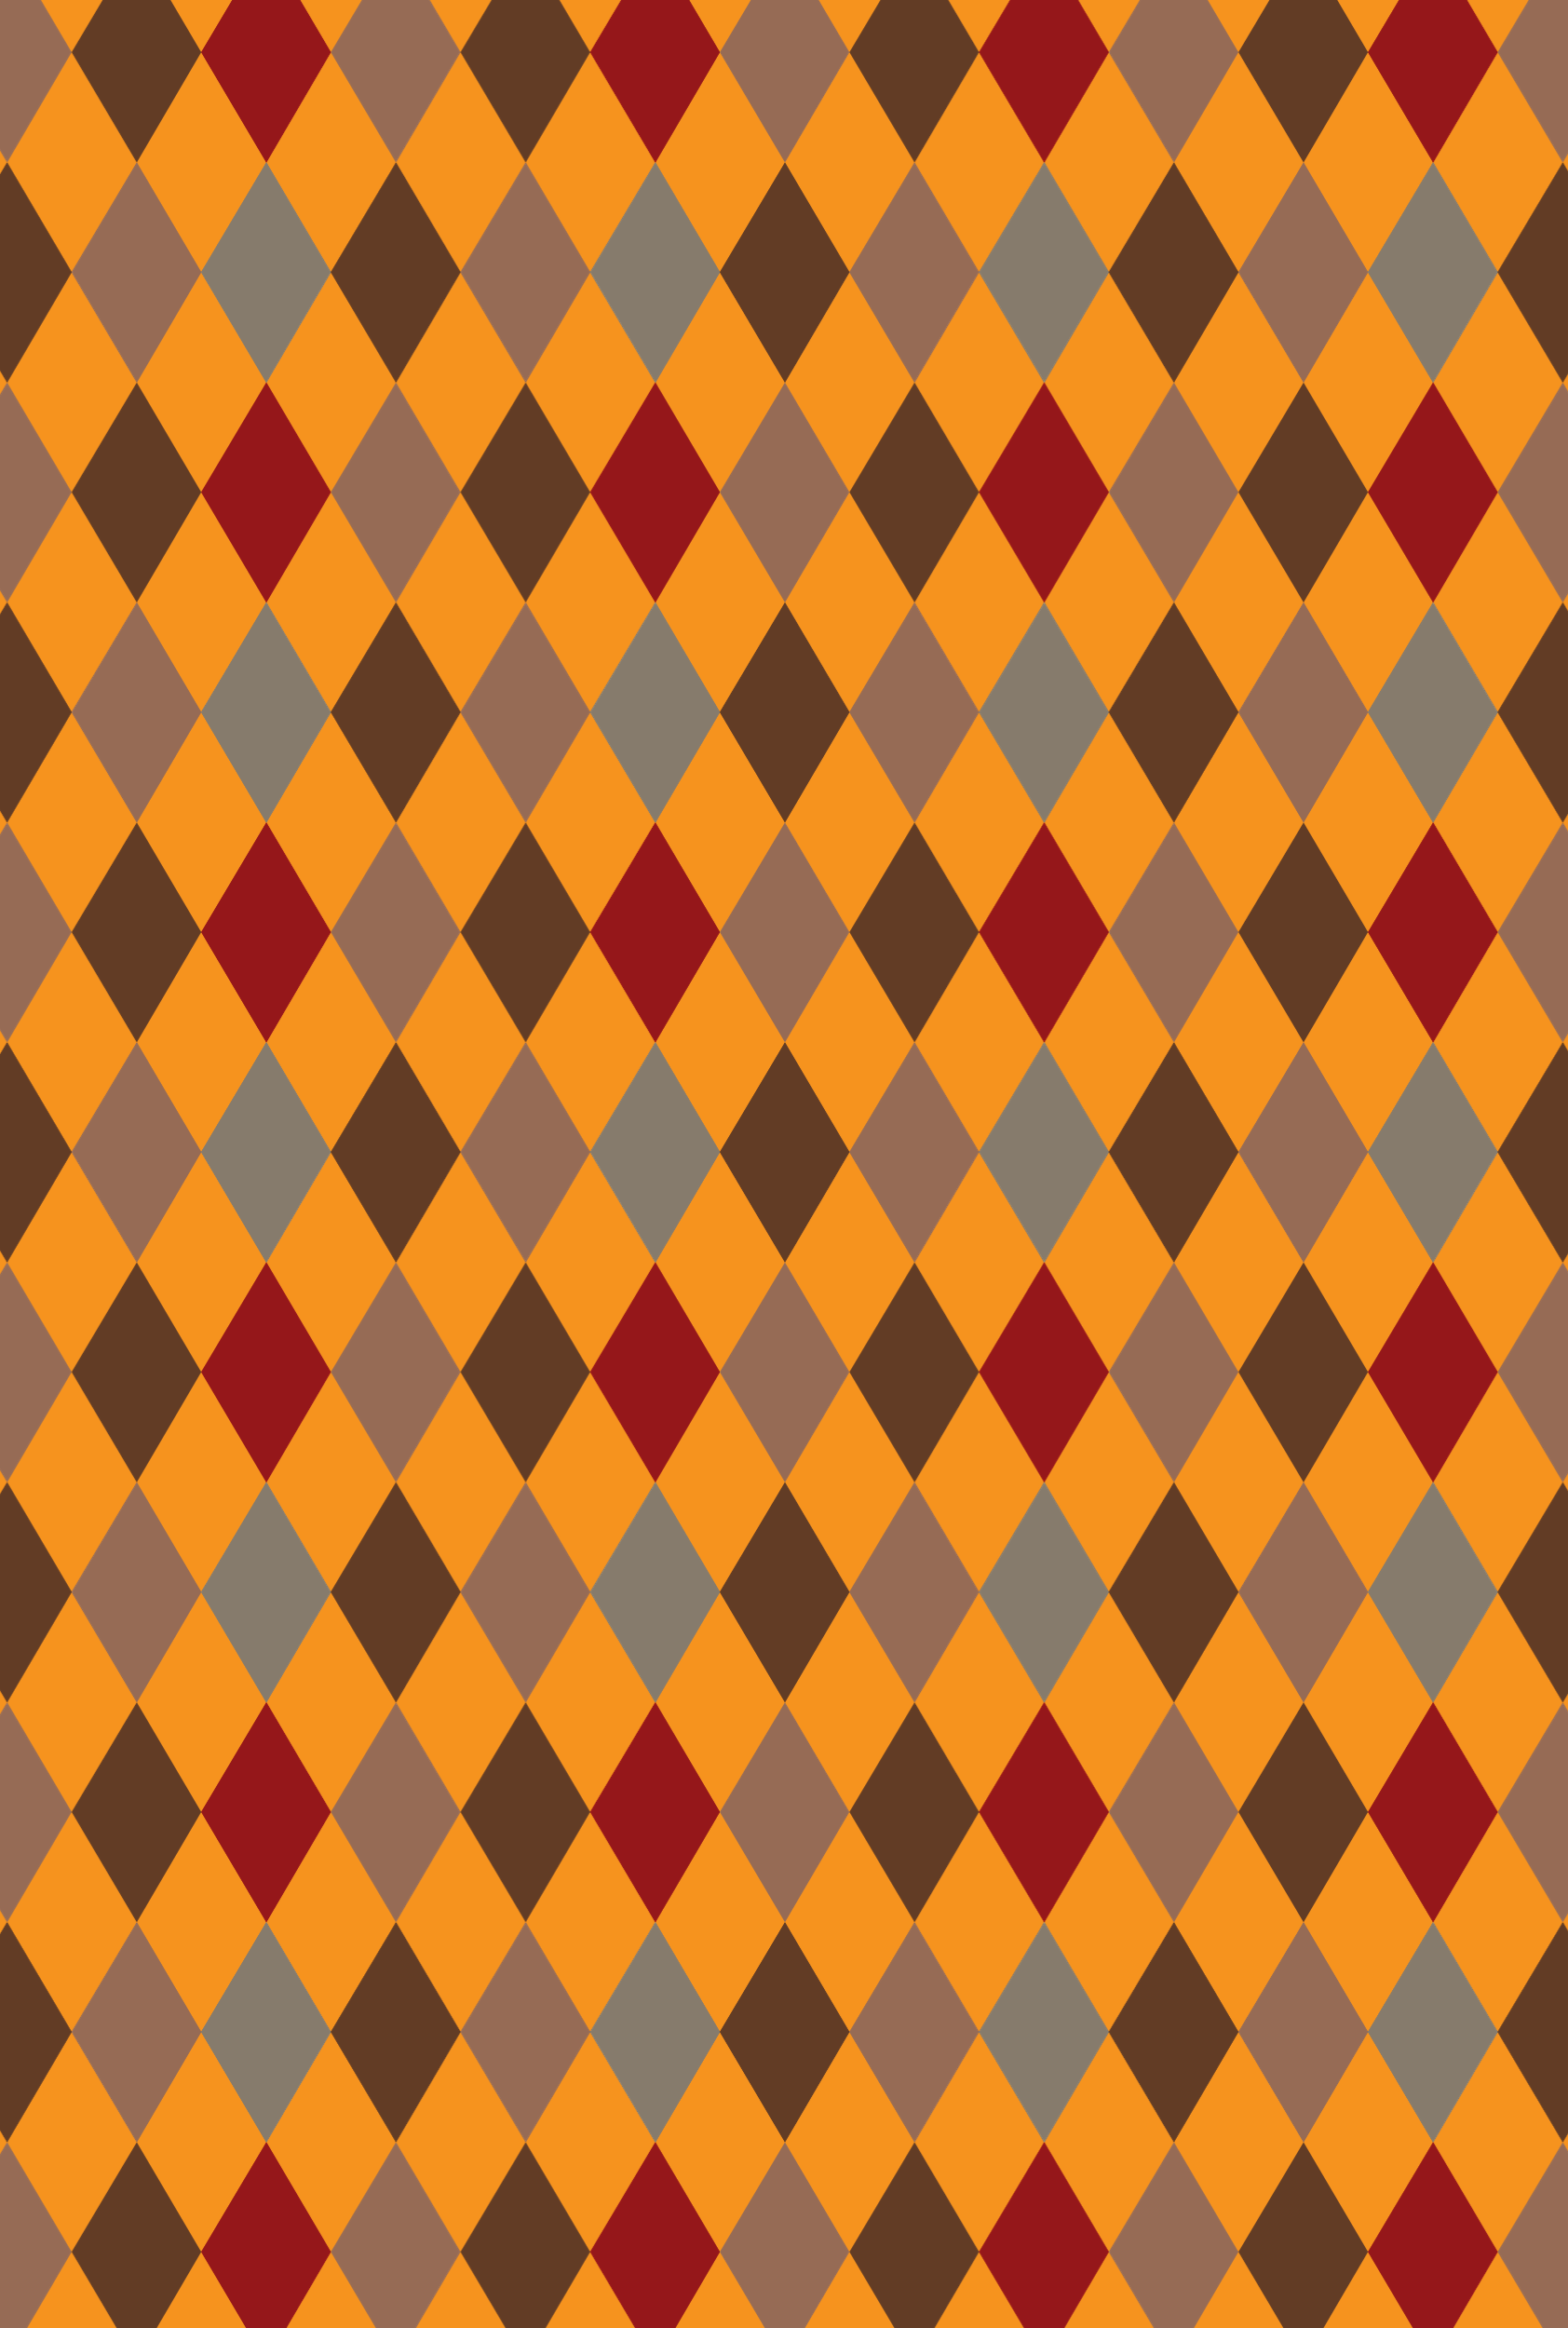
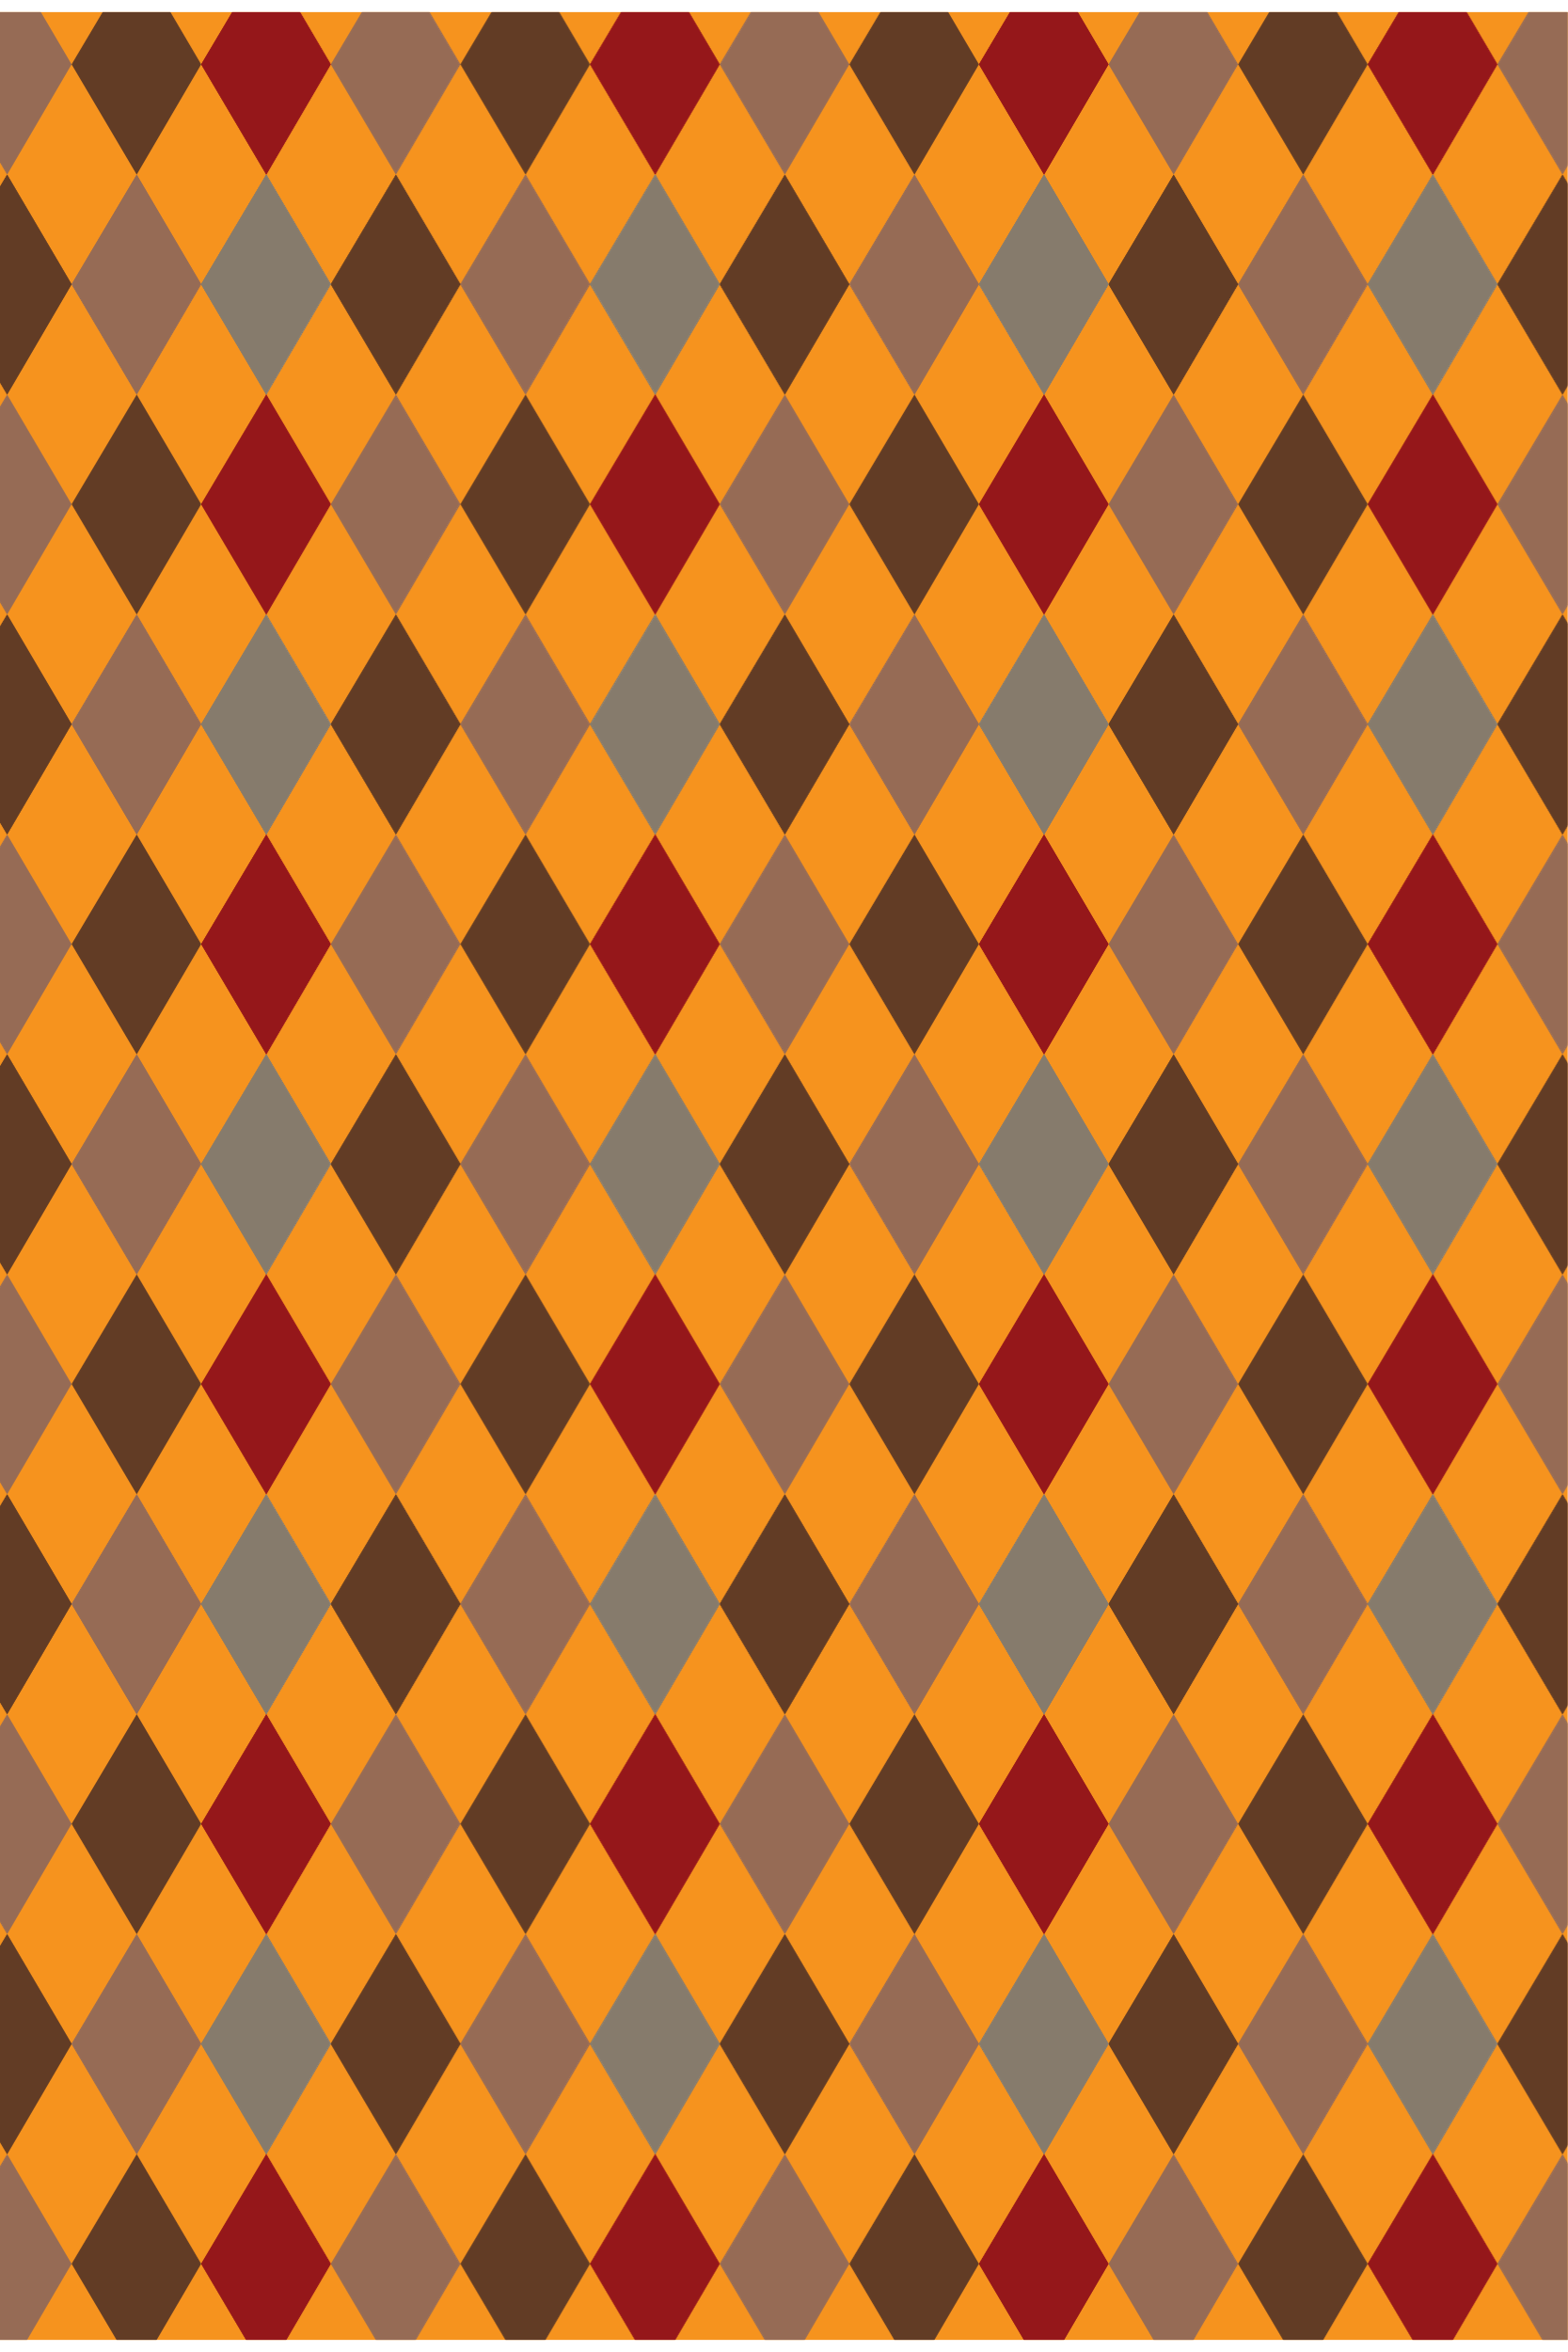
- <svg xmlns="http://www.w3.org/2000/svg" xmlns:xlink="http://www.w3.org/1999/xlink" version="1.1" id="Layer_1" x="0px" y="0px" viewBox="0 0 243.1 360.9" xml:space="preserve" width="243.1" height="360.9">
+ <svg xmlns="http://www.w3.org/2000/svg" xmlns:xlink="http://www.w3.org/1999/xlink" version="1.1" id="Layer_1" x="0px" y="0px" viewBox="0 0 243.1 360.9" xml:space="preserve" width="1" height="1.5">
  <defs id="defs32">
    <pattern xlink:href="#Diamond_Harlequin_Color" id="pattern32" patternTransform="translate(-19,-28.7)" />
  </defs>
  <style type="text/css" id="style1">
	.st0{fill:none;}
	.st1{fill:#867B6C;}
	.st2{fill:#966B55;}
	.st3{fill:#623C25;}
	.st4{fill:#95171A;}
	.st5{fill:url(#Diamond_Harlequin_Color);stroke:#231F20;stroke-miterlimit:10;}
</style>
  <pattern y="70.9" width="60.3" height="68.2" patternUnits="userSpaceOnUse" id="Diamond_Harlequin_Color" viewBox="10.1 -85.3 60.3 68.2" style="overflow:visible">
    <g id="g32">
      <polygon class="st0" points="10.1,-85.3 70.4,-85.3 70.4,-17.1 10.1,-17.1   " id="polygon1" />
      <g id="g2">
        <polygon class="st1" points="80.4,-17.1 70.4,-34.1 60.3,-17.1 70.4,0    " id="polygon2" />
      </g>
      <g id="g6">
        <polygon class="st1" points="80.4,-17.1 70.4,-34.1 60.3,-17.1 70.4,0    " id="polygon3" />
        <polygon class="st2" points="60.3,-17.1 50.3,-34.1 40.2,-17.1 50.3,0    " id="polygon4" />
        <polygon class="st3" points="40.2,-17.1 30.2,-34.1 20.1,-17.1 30.2,0    " id="polygon5" />
        <polygon class="st1" points="20.1,-17.1 10.1,-34.1 0,-17.1 10.1,0    " id="polygon6" />
      </g>
      <g id="g7">
        <polygon class="st1" points="20.1,-17.1 10.1,-34.1 0,-17.1 10.1,0    " id="polygon7" />
      </g>
      <g id="g10">
        <polygon class="st1" points="80.4,-17.1 70.4,-34.1 60.3,-17.1 70.4,0    " id="polygon8" />
        <polygon class="st4" points="80.4,-51.2 70.4,-68.2 60.3,-51.2 70.4,-34.1    " id="polygon9" />
        <polygon class="st1" points="80.4,-85.3 70.4,-102.4 60.3,-85.3 70.4,-68.2    " id="polygon10" />
      </g>
      <g id="g22">
        <polygon class="st1" points="80.4,-17.1 70.4,-34.1 60.3,-17.1 70.4,0    " id="polygon11" />
        <polygon class="st2" points="60.3,-17.1 50.3,-34.1 40.2,-17.1 50.3,0    " id="polygon12" />
        <polygon class="st3" points="40.2,-17.1 30.2,-34.1 20.1,-17.1 30.2,0    " id="polygon13" />
        <polygon class="st1" points="20.1,-17.1 10.1,-34.1 0,-17.1 10.1,0    " id="polygon14" />
        <polygon class="st4" points="80.4,-51.2 70.4,-68.2 60.3,-51.2 70.4,-34.1    " id="polygon15" />
        <polygon class="st3" points="60.3,-51.2 50.3,-68.2 40.2,-51.2 50.3,-34.1    " id="polygon16" />
        <polygon class="st2" points="40.2,-51.2 30.2,-68.2 20.1,-51.2 30.2,-34.1    " id="polygon17" />
        <polygon class="st4" points="20.1,-51.2 10.1,-68.2 0,-51.2 10.1,-34.1    " id="polygon18" />
        <polygon class="st1" points="80.4,-85.3 70.4,-102.4 60.3,-85.3 70.4,-68.2    " id="polygon19" />
        <polygon class="st2" points="60.3,-85.3 50.3,-102.4 40.2,-85.3 50.3,-68.2    " id="polygon20" />
        <polygon class="st3" points="40.2,-85.3 30.2,-102.4 20.1,-85.3 30.2,-68.2    " id="polygon21" />
        <polygon class="st1" points="20.1,-85.3 10.1,-102.4 0,-85.3 10.1,-68.2    " id="polygon22" />
      </g>
      <g id="g25">
        <polygon class="st1" points="20.1,-17.1 10.1,-34.1 0,-17.1 10.1,0    " id="polygon23" />
        <polygon class="st4" points="20.1,-51.2 10.1,-68.2 0,-51.2 10.1,-34.1    " id="polygon24" />
        <polygon class="st1" points="20.1,-85.3 10.1,-102.4 0,-85.3 10.1,-68.2    " id="polygon25" />
      </g>
      <g id="g26">
        <polygon class="st1" points="80.4,-85.3 70.4,-102.4 60.3,-85.3 70.4,-68.2    " id="polygon26" />
      </g>
      <g id="g30">
        <polygon class="st1" points="80.4,-85.3 70.4,-102.4 60.3,-85.3 70.4,-68.2    " id="polygon27" />
        <polygon class="st2" points="60.3,-85.3 50.3,-102.4 40.2,-85.3 50.3,-68.2    " id="polygon28" />
        <polygon class="st3" points="40.2,-85.3 30.2,-102.4 20.1,-85.3 30.2,-68.2    " id="polygon29" />
        <polygon class="st1" points="20.1,-85.3 10.1,-102.4 0,-85.3 10.1,-68.2    " id="polygon30" />
      </g>
      <g id="g31">
        <polygon class="st1" points="20.1,-85.3 10.1,-102.4 0,-85.3 10.1,-68.2    " id="polygon31" />
      </g>
    </g>
  </pattern>
  <rect style="fill:#f6931e;stroke-width:0.94" id="rect32" width="243.1" height="360.9" x="-1.7763568e-14" y="5.3290705e-15" />
  <path id="XMLID_1_" class="st5" d="m 243.1,0 c 0,0 0,360.9 0,360.9 H 0 V 0 Z" style="fill:url(#pattern32);stroke-width:0;stroke-dasharray:none" />
</svg>
